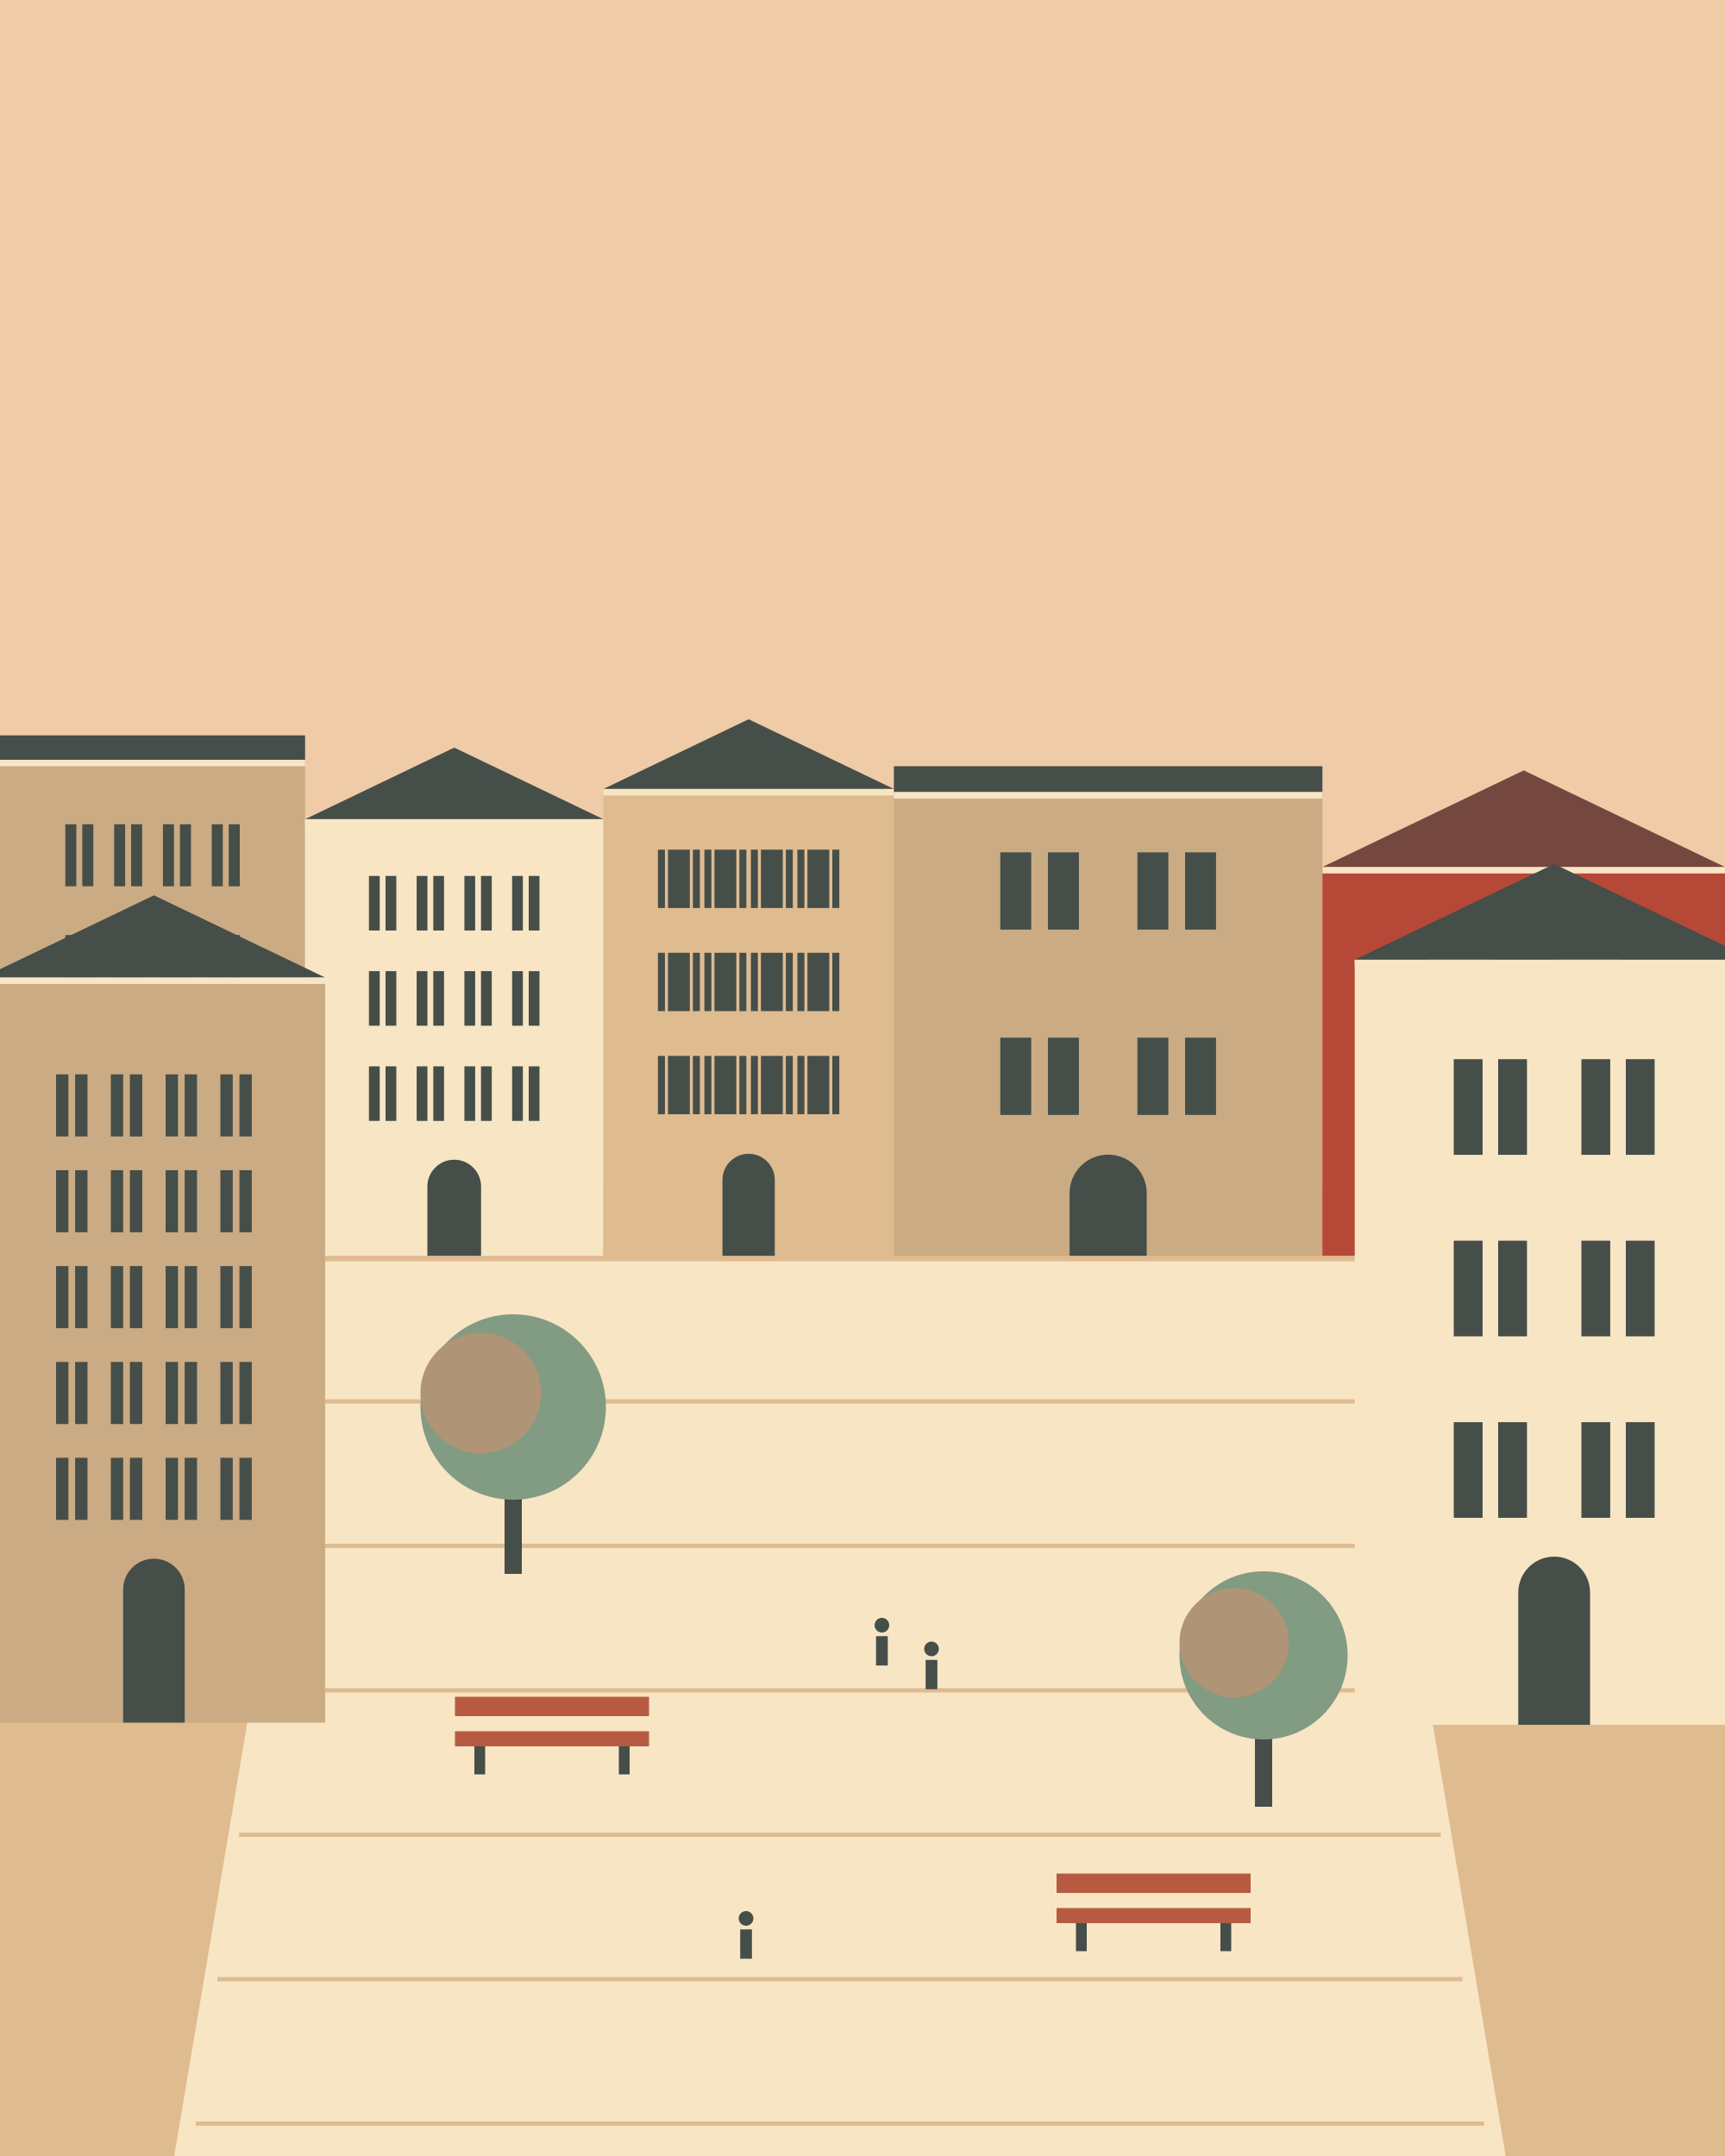
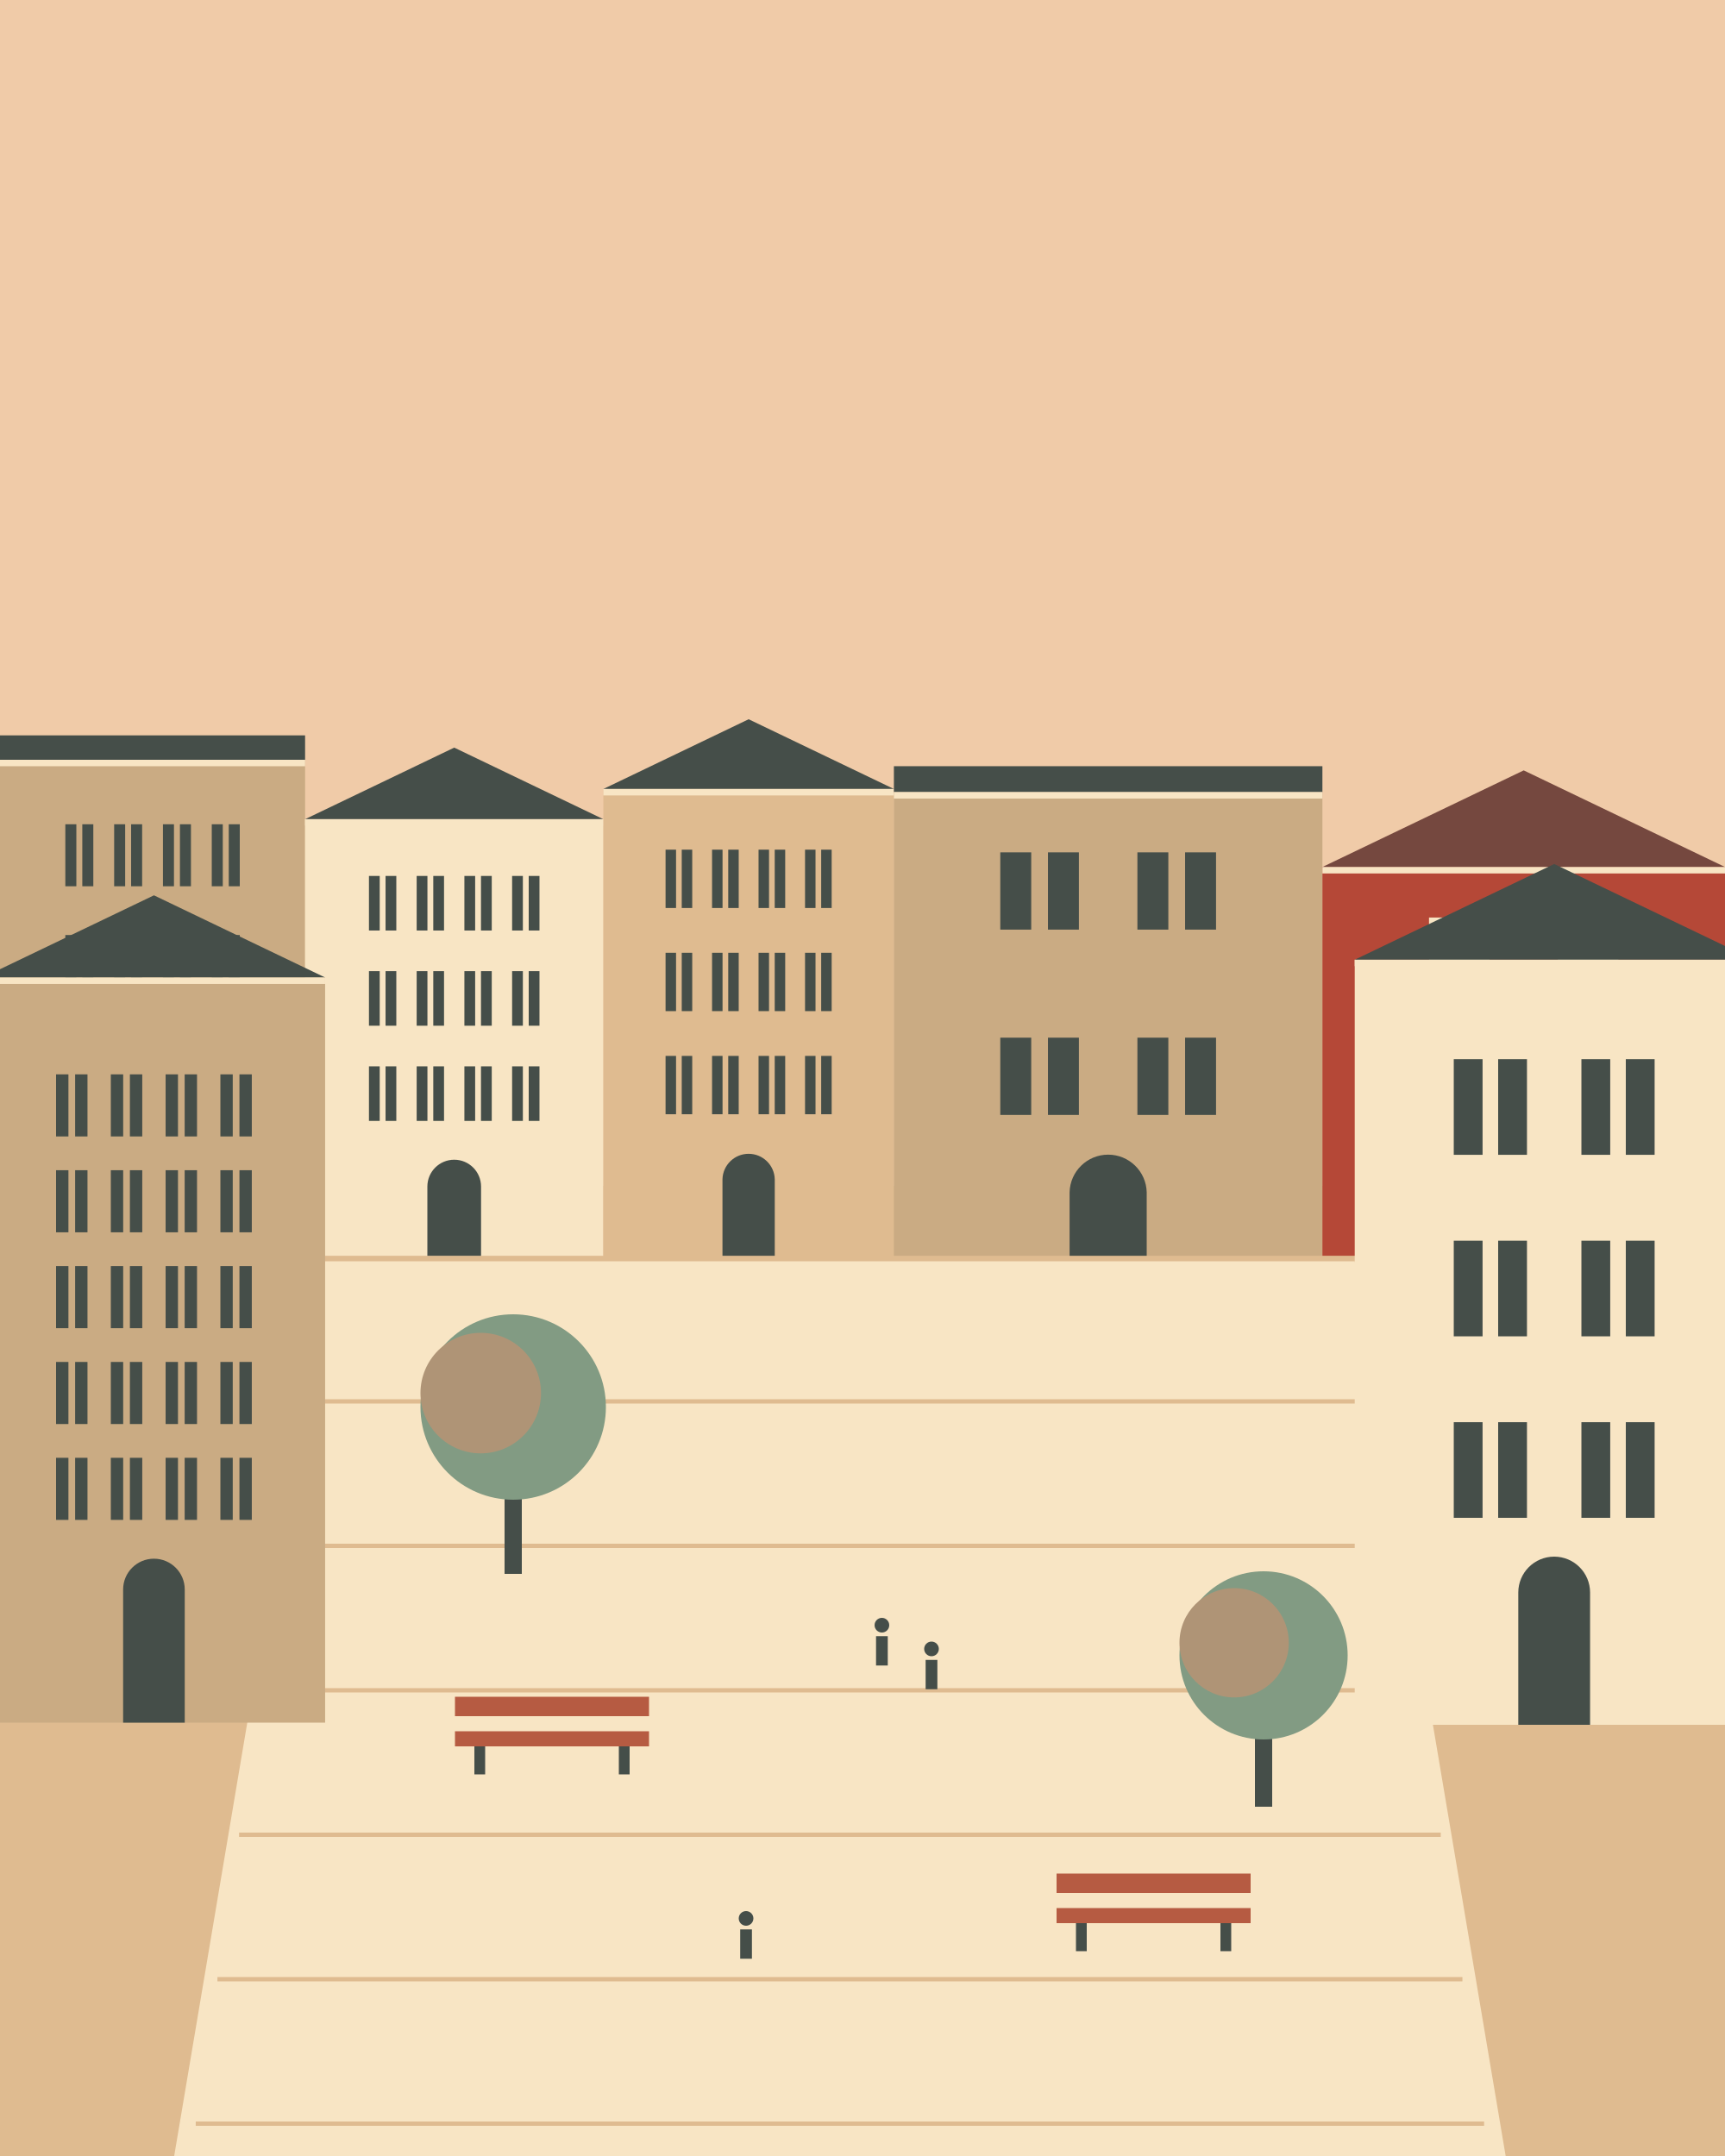
<svg xmlns="http://www.w3.org/2000/svg" width="800" height="1000" viewBox="0 0 800 1000" role="img" aria-label="広場・square-008">
  <rect x="0" y="0" width="800" height="1000" fill="#f0cba8" />
  <rect x="0" y="550" width="800" height="450" fill="#dfbb90" />
  <polygon points="150.78,585 628.28,585 698.28,1000 80.78,1000" fill="#f8e5c4" />
  <path d="M141.03 650H638.03" fill="none" stroke="#dfbb90" stroke-width="2" />
  <path d="M130.98 717H648.08" fill="none" stroke="#dfbb90" stroke-width="2" />
  <path d="M120.93 784H658.13" fill="none" stroke="#dfbb90" stroke-width="2" />
  <path d="M110.88 851H668.18" fill="none" stroke="#dfbb90" stroke-width="2" />
  <path d="M100.83 918H678.23" fill="none" stroke="#dfbb90" stroke-width="2" />
  <path d="M90.78 985H688.28" fill="none" stroke="#dfbb90" stroke-width="2" />
  <g data-building="b0-0">
    <rect x="0" y="352.4" width="141.49" height="230.05" fill="#caab83" />
    <rect x="0" y="341.08" width="141.49" height="11.32" fill="#454e49" />
    <rect x="0" y="352.4" width="141.49" height="3" fill="#f8e5c4" />
    <rect x="30.3" y="382.31" width="5.11" height="28.76" fill="#454e49" />
    <rect x="38.17" y="382.31" width="5.11" height="28.76" fill="#454e49" />
    <rect x="52.94" y="382.31" width="5.11" height="28.76" fill="#454e49" />
    <rect x="60.81" y="382.31" width="5.11" height="28.76" fill="#454e49" />
    <rect x="75.57" y="382.31" width="5.11" height="28.76" fill="#454e49" />
    <rect x="83.45" y="382.31" width="5.11" height="28.76" fill="#454e49" />
    <rect x="98.21" y="382.31" width="5.11" height="28.76" fill="#454e49" />
    <rect x="106.09" y="382.31" width="5.11" height="28.76" fill="#454e49" />
    <rect x="30.3" y="433.69" width="5.11" height="28.76" fill="#454e49" />
    <rect x="38.17" y="433.69" width="5.11" height="28.76" fill="#454e49" />
    <rect x="52.94" y="433.69" width="5.11" height="28.76" fill="#454e49" />
    <rect x="60.81" y="433.69" width="5.11" height="28.76" fill="#454e49" />
    <rect x="75.57" y="433.69" width="5.11" height="28.76" fill="#454e49" />
    <rect x="83.45" y="433.69" width="5.11" height="28.76" fill="#454e49" />
    <rect x="98.21" y="433.69" width="5.11" height="28.76" fill="#454e49" />
    <rect x="106.09" y="433.69" width="5.11" height="28.76" fill="#454e49" />
    <rect x="30.3" y="485.08" width="5.11" height="28.76" fill="#454e49" />
    <rect x="38.17" y="485.08" width="5.11" height="28.76" fill="#454e49" />
    <rect x="52.94" y="485.08" width="5.11" height="28.76" fill="#454e49" />
    <rect x="60.81" y="485.08" width="5.11" height="28.76" fill="#454e49" />
    <rect x="75.57" y="485.08" width="5.11" height="28.76" fill="#454e49" />
    <rect x="83.45" y="485.08" width="5.11" height="28.76" fill="#454e49" />
    <rect x="98.21" y="485.08" width="5.11" height="28.76" fill="#454e49" />
    <rect x="106.09" y="485.08" width="5.11" height="28.76" fill="#454e49" />
    <path d="M58.01 582.45V544.57a12.73 12.73 0 0 1 25.47 0V582.45Z" fill="#454e49" />
  </g>
  <g data-building="b0-1">
    <rect x="141.49" y="379.96" width="138.32" height="202.49" fill="#f8e5c4" />
    <polygon points="141.49,379.96 210.65,346.76 279.81,379.96" fill="#454e49" />
    <rect x="141.49" y="379.96" width="138.32" height="3" fill="#f8e5c4" />
    <rect x="171.11" y="406.28" width="4.99" height="25.31" fill="#454e49" />
    <rect x="178.81" y="406.28" width="4.99" height="25.31" fill="#454e49" />
    <rect x="193.24" y="406.28" width="4.99" height="25.31" fill="#454e49" />
    <rect x="200.94" y="406.28" width="4.99" height="25.31" fill="#454e49" />
    <rect x="215.37" y="406.28" width="4.99" height="25.31" fill="#454e49" />
    <rect x="223.07" y="406.28" width="4.99" height="25.31" fill="#454e49" />
    <rect x="237.5" y="406.28" width="4.99" height="25.31" fill="#454e49" />
    <rect x="245.2" y="406.28" width="4.99" height="25.31" fill="#454e49" />
    <rect x="171.11" y="450.44" width="4.99" height="25.31" fill="#454e49" />
    <rect x="178.81" y="450.44" width="4.99" height="25.31" fill="#454e49" />
    <rect x="193.24" y="450.44" width="4.99" height="25.31" fill="#454e49" />
    <rect x="200.94" y="450.44" width="4.99" height="25.31" fill="#454e49" />
    <rect x="215.37" y="450.44" width="4.99" height="25.31" fill="#454e49" />
    <rect x="223.07" y="450.44" width="4.99" height="25.31" fill="#454e49" />
    <rect x="237.5" y="450.44" width="4.99" height="25.31" fill="#454e49" />
    <rect x="245.2" y="450.44" width="4.99" height="25.31" fill="#454e49" />
    <rect x="171.11" y="494.59" width="4.99" height="25.31" fill="#454e49" />
    <rect x="178.81" y="494.59" width="4.99" height="25.31" fill="#454e49" />
    <rect x="193.24" y="494.59" width="4.99" height="25.31" fill="#454e49" />
    <rect x="200.94" y="494.59" width="4.99" height="25.31" fill="#454e49" />
    <rect x="215.37" y="494.59" width="4.99" height="25.31" fill="#454e49" />
    <rect x="223.07" y="494.59" width="4.99" height="25.31" fill="#454e49" />
    <rect x="237.5" y="494.59" width="4.99" height="25.31" fill="#454e49" />
    <rect x="245.2" y="494.59" width="4.99" height="25.31" fill="#454e49" />
    <path d="M198.2 582.45V550.35a12.45 12.45 0 0 1 24.9 0V582.45Z" fill="#454e49" />
  </g>
  <g data-building="b0-2">
    <rect x="279.82" y="365.94" width="134.74" height="216.51" fill="#dfbb90" />
    <polygon points="279.82,365.94 347.19,333.6 414.56,365.94" fill="#454e49" />
    <rect x="279.82" y="365.94" width="134.74" height="3" fill="#f8e5c4" />
-     <rect x="309.79" y="394.09" width="10.13" height="27.06" fill="#454e49" />
-     <rect x="305.13" y="394.09" width="3.24" height="27.06" fill="#454e49" />
-     <rect x="321.34" y="394.09" width="3.24" height="27.06" fill="#454e49" />
-     <rect x="331.34" y="394.09" width="10.13" height="27.06" fill="#454e49" />
-     <rect x="326.68" y="394.09" width="3.24" height="27.06" fill="#454e49" />
-     <rect x="342.9" y="394.09" width="3.24" height="27.06" fill="#454e49" />
-     <rect x="352.9" y="394.09" width="10.13" height="27.06" fill="#454e49" />
-     <rect x="348.24" y="394.09" width="3.24" height="27.06" fill="#454e49" />
-     <rect x="364.45" y="394.09" width="3.24" height="27.06" fill="#454e49" />
-     <rect x="374.46" y="394.09" width="10.13" height="27.06" fill="#454e49" />
-     <rect x="369.8" y="394.09" width="3.24" height="27.06" fill="#454e49" />
-     <rect x="386.01" y="394.09" width="3.24" height="27.06" fill="#454e49" />
-     <rect x="309.79" y="441.92" width="10.13" height="27.06" fill="#454e49" />
-     <rect x="305.13" y="441.92" width="3.24" height="27.06" fill="#454e49" />
-     <rect x="321.34" y="441.92" width="3.24" height="27.06" fill="#454e49" />
-     <rect x="331.34" y="441.92" width="10.13" height="27.06" fill="#454e49" />
-     <rect x="326.68" y="441.92" width="3.24" height="27.06" fill="#454e49" />
-     <rect x="342.9" y="441.92" width="3.24" height="27.06" fill="#454e49" />
-     <rect x="352.9" y="441.92" width="10.13" height="27.06" fill="#454e49" />
-     <rect x="348.24" y="441.92" width="3.24" height="27.06" fill="#454e49" />
-     <rect x="364.45" y="441.92" width="3.24" height="27.06" fill="#454e49" />
-     <rect x="374.46" y="441.92" width="10.13" height="27.06" fill="#454e49" />
-     <rect x="369.8" y="441.92" width="3.24" height="27.06" fill="#454e49" />
-     <rect x="386.01" y="441.92" width="3.24" height="27.06" fill="#454e49" />
-     <rect x="309.79" y="489.75" width="10.13" height="27.06" fill="#454e49" />
-     <rect x="305.13" y="489.75" width="3.24" height="27.06" fill="#454e49" />
-     <rect x="321.34" y="489.75" width="3.24" height="27.06" fill="#454e49" />
-     <rect x="331.34" y="489.75" width="10.13" height="27.06" fill="#454e49" />
-     <rect x="326.68" y="489.75" width="3.24" height="27.06" fill="#454e49" />
-     <rect x="342.9" y="489.75" width="3.24" height="27.06" fill="#454e49" />
-     <rect x="352.9" y="489.75" width="10.13" height="27.06" fill="#454e49" />
-     <rect x="348.24" y="489.75" width="3.24" height="27.06" fill="#454e49" />
-     <rect x="364.45" y="489.75" width="3.24" height="27.06" fill="#454e49" />
-     <rect x="374.46" y="489.75" width="10.13" height="27.06" fill="#454e49" />
-     <rect x="369.8" y="489.75" width="3.24" height="27.06" fill="#454e49" />
-     <rect x="386.01" y="489.75" width="3.24" height="27.06" fill="#454e49" />
+     <rect x="308.67" y="394.09" width="4.86" height="27.06" fill="#454e49" />
+     <rect x="316.17" y="394.09" width="4.86" height="27.06" fill="#454e49" />
+     <rect x="330.23" y="394.09" width="4.86" height="27.06" fill="#454e49" />
+     <rect x="337.73" y="394.09" width="4.86" height="27.06" fill="#454e49" />
+     <rect x="351.79" y="394.09" width="4.86" height="27.06" fill="#454e49" />
+     <rect x="359.29" y="394.09" width="4.86" height="27.06" fill="#454e49" />
+     <rect x="373.35" y="394.09" width="4.86" height="27.06" fill="#454e49" />
+     <rect x="380.84" y="394.09" width="4.86" height="27.06" fill="#454e49" />
+     <rect x="308.67" y="441.92" width="4.86" height="27.06" fill="#454e49" />
+     <rect x="316.17" y="441.92" width="4.86" height="27.06" fill="#454e49" />
+     <rect x="330.23" y="441.92" width="4.86" height="27.06" fill="#454e49" />
+     <rect x="337.73" y="441.92" width="4.86" height="27.06" fill="#454e49" />
+     <rect x="351.79" y="441.92" width="4.86" height="27.06" fill="#454e49" />
+     <rect x="359.29" y="441.92" width="4.86" height="27.06" fill="#454e49" />
+     <rect x="373.35" y="441.92" width="4.86" height="27.06" fill="#454e49" />
+     <rect x="380.84" y="441.92" width="4.86" height="27.06" fill="#454e49" />
+     <rect x="308.67" y="489.75" width="4.86" height="27.06" fill="#454e49" />
+     <rect x="316.17" y="489.75" width="4.86" height="27.06" fill="#454e49" />
+     <rect x="330.23" y="489.75" width="4.86" height="27.06" fill="#454e49" />
+     <rect x="337.73" y="489.75" width="4.86" height="27.06" fill="#454e49" />
+     <rect x="351.79" y="489.75" width="4.86" height="27.06" fill="#454e49" />
+     <rect x="359.29" y="489.75" width="4.86" height="27.06" fill="#454e49" />
+     <rect x="373.35" y="489.75" width="4.86" height="27.06" fill="#454e49" />
+     <rect x="380.84" y="489.75" width="4.86" height="27.06" fill="#454e49" />
    <path d="M335.06 582.45V546.94a12.13 12.13 0 0 1 24.25 0V582.45Z" fill="#454e49" />
  </g>
  <g data-building="b0-3">
    <rect x="414.56" y="367.38" width="198.73" height="215.07" fill="#caab83" />
    <rect x="414.56" y="355.38" width="198.73" height="12" fill="#454e49" />
    <rect x="414.56" y="367.38" width="198.73" height="3" fill="#f8e5c4" />
    <rect x="463.9" y="395.34" width="14.35" height="35.84" fill="#454e49" />
    <rect x="486.01" y="395.34" width="14.35" height="35.84" fill="#454e49" />
    <rect x="527.49" y="395.34" width="14.35" height="35.84" fill="#454e49" />
    <rect x="549.61" y="395.34" width="14.35" height="35.84" fill="#454e49" />
    <rect x="463.9" y="481.29" width="14.35" height="35.84" fill="#454e49" />
    <rect x="486.01" y="481.29" width="14.35" height="35.84" fill="#454e49" />
    <rect x="527.49" y="481.29" width="14.35" height="35.84" fill="#454e49" />
    <rect x="549.61" y="481.29" width="14.35" height="35.84" fill="#454e49" />
    <path d="M496.04 582.45V553.02a17.89 17.89 0 0 1 35.77 0V582.45Z" fill="#454e49" />
  </g>
  <g data-building="b0-4">
    <rect x="613.29" y="402.13" width="186.71" height="180.32" fill="#b54837" />
    <polygon points="613.29,402.13 706.64,357.32 800,402.13" fill="#75483f" />
    <rect x="613.29" y="402.13" width="186.71" height="3" fill="#f8e5c4" />
-     <path d="M662.73 455.62V439.61a14.04 14.04 0 0 1 28.08 0V455.62Z" fill="#f8e5c4" />
-     <path d="M722.48 455.62V439.61a14.04 14.04 0 0 1 28.08 0V455.62Z" fill="#f8e5c4" />
-     <path d="M662.73 524.78V508.77a14.04 14.04 0 0 1 28.08 0V524.78Z" fill="#f8e5c4" />
-     <path d="M722.48 524.78V508.77a14.04 14.04 0 0 1 28.08 0V524.78Z" fill="#f8e5c4" />
+     <rect x="662.73" y="425.57" width="28.08" height="30.05" fill="#f8e5c4" />
+     <rect x="722.48" y="425.57" width="28.08" height="30.05" fill="#f8e5c4" />
+     <rect x="662.73" y="494.73" width="28.08" height="30.05" fill="#f8e5c4" />
+     <rect x="722.48" y="494.73" width="28.08" height="30.05" fill="#f8e5c4" />
    <path d="M689.84 582.45V559.58a16.8 16.8 0 0 1 33.61 0V582.45Z" fill="#f8e5c4" />
  </g>
  <g data-building="b1-left">
    <rect x="-8" y="453.38" width="158.78" height="345.62" fill="#caab83" />
    <polygon points="-8,453.38 71.39,415.27 150.78,453.38" fill="#454e49" />
    <rect x="-8" y="453.38" width="158.78" height="3" fill="#f8e5c4" />
    <rect x="26" y="498.31" width="5.73" height="28.8" fill="#454e49" />
    <rect x="34.84" y="498.31" width="5.73" height="28.8" fill="#454e49" />
    <rect x="51.4" y="498.31" width="5.73" height="28.8" fill="#454e49" />
    <rect x="60.24" y="498.31" width="5.73" height="28.8" fill="#454e49" />
    <rect x="76.81" y="498.31" width="5.73" height="28.8" fill="#454e49" />
    <rect x="85.64" y="498.31" width="5.73" height="28.8" fill="#454e49" />
    <rect x="102.21" y="498.31" width="5.73" height="28.8" fill="#454e49" />
    <rect x="111.05" y="498.31" width="5.73" height="28.8" fill="#454e49" />
    <rect x="26" y="542.77" width="5.73" height="28.8" fill="#454e49" />
    <rect x="34.84" y="542.77" width="5.73" height="28.8" fill="#454e49" />
    <rect x="51.4" y="542.77" width="5.73" height="28.8" fill="#454e49" />
    <rect x="60.24" y="542.77" width="5.73" height="28.8" fill="#454e49" />
    <rect x="76.81" y="542.77" width="5.73" height="28.8" fill="#454e49" />
    <rect x="85.64" y="542.77" width="5.73" height="28.8" fill="#454e49" />
    <rect x="102.21" y="542.77" width="5.73" height="28.8" fill="#454e49" />
    <rect x="111.05" y="542.77" width="5.73" height="28.8" fill="#454e49" />
    <rect x="26" y="587.24" width="5.73" height="28.8" fill="#454e49" />
    <rect x="34.84" y="587.24" width="5.73" height="28.8" fill="#454e49" />
    <rect x="51.4" y="587.24" width="5.73" height="28.8" fill="#454e49" />
    <rect x="60.24" y="587.24" width="5.73" height="28.8" fill="#454e49" />
    <rect x="76.81" y="587.24" width="5.73" height="28.8" fill="#454e49" />
    <rect x="85.64" y="587.24" width="5.73" height="28.8" fill="#454e49" />
    <rect x="102.21" y="587.24" width="5.73" height="28.8" fill="#454e49" />
    <rect x="111.05" y="587.24" width="5.73" height="28.8" fill="#454e49" />
    <rect x="26" y="631.7" width="5.73" height="28.8" fill="#454e49" />
    <rect x="34.84" y="631.7" width="5.73" height="28.8" fill="#454e49" />
    <rect x="51.4" y="631.7" width="5.73" height="28.8" fill="#454e49" />
    <rect x="60.24" y="631.7" width="5.73" height="28.8" fill="#454e49" />
    <rect x="76.81" y="631.7" width="5.73" height="28.8" fill="#454e49" />
    <rect x="85.64" y="631.7" width="5.73" height="28.8" fill="#454e49" />
    <rect x="102.21" y="631.7" width="5.73" height="28.8" fill="#454e49" />
    <rect x="111.05" y="631.7" width="5.73" height="28.8" fill="#454e49" />
    <rect x="26" y="676.16" width="5.73" height="28.8" fill="#454e49" />
    <rect x="34.84" y="676.16" width="5.73" height="28.8" fill="#454e49" />
    <rect x="51.4" y="676.16" width="5.73" height="28.8" fill="#454e49" />
    <rect x="60.24" y="676.16" width="5.73" height="28.8" fill="#454e49" />
    <rect x="76.81" y="676.16" width="5.73" height="28.8" fill="#454e49" />
    <rect x="85.64" y="676.16" width="5.73" height="28.8" fill="#454e49" />
    <rect x="102.21" y="676.16" width="5.73" height="28.8" fill="#454e49" />
    <rect x="111.05" y="676.16" width="5.73" height="28.8" fill="#454e49" />
    <path d="M57.1 799V737.25a14.29 14.29 0 0 1 28.58 0V799Z" fill="#454e49" />
  </g>
  <g data-building="b1-right">
    <rect x="628.28" y="445.14" width="185" height="354.86" fill="#f8e5c4" />
    <polygon points="628.28,445.14 720.78,400.74 813.28,445.14" fill="#454e49" />
    <rect x="628.28" y="445.14" width="185" height="3" fill="#f8e5c4" />
    <rect x="674.21" y="491.27" width="13.36" height="44.36" fill="#454e49" />
    <rect x="694.8" y="491.27" width="13.36" height="44.36" fill="#454e49" />
    <rect x="733.41" y="491.27" width="13.36" height="44.36" fill="#454e49" />
    <rect x="754" y="491.27" width="13.36" height="44.36" fill="#454e49" />
    <rect x="674.21" y="575.46" width="13.36" height="44.36" fill="#454e49" />
    <rect x="694.8" y="575.46" width="13.36" height="44.36" fill="#454e49" />
    <rect x="733.41" y="575.46" width="13.36" height="44.36" fill="#454e49" />
    <rect x="754" y="575.46" width="13.36" height="44.36" fill="#454e49" />
    <rect x="674.21" y="659.64" width="13.36" height="44.36" fill="#454e49" />
    <rect x="694.8" y="659.64" width="13.36" height="44.36" fill="#454e49" />
    <rect x="733.41" y="659.64" width="13.36" height="44.36" fill="#454e49" />
    <rect x="754" y="659.64" width="13.36" height="44.36" fill="#454e49" />
    <path d="M704.13 800V738.65a16.65 16.65 0 0 1 33.3 0V800Z" fill="#454e49" />
  </g>
  <rect x="234" y="678.4" width="8" height="51.6" fill="#454e49" />
  <circle cx="238" cy="652.6" r="43" fill="#829b83" />
  <circle cx="222.95" cy="646.15" r="27.95" fill="#af9476" />
  <rect x="582" y="791.2" width="8" height="46.8" fill="#454e49" />
  <circle cx="586" cy="767.8" r="39" fill="#829b83" />
  <circle cx="572.35" cy="761.95" r="25.35" fill="#af9476" />
  <rect x="211" y="803" width="90" height="7" fill="#b65b42" />
  <rect x="220" y="810" width="5" height="13" fill="#454e49" />
  <rect x="287" y="810" width="5" height="13" fill="#454e49" />
  <rect x="211" y="787" width="90" height="9" fill="#b65b42" />
  <rect x="490" y="885" width="90" height="7" fill="#b65b42" />
  <rect x="499" y="892" width="5" height="13" fill="#454e49" />
  <rect x="566" y="892" width="5" height="13" fill="#454e49" />
  <rect x="490" y="869" width="90" height="9" fill="#b65b42" />
  <circle cx="409" cy="753.8" r="3.4" fill="#454e49" />
  <rect x="406.28" y="758.9" width="5.44" height="13.6" fill="#454e49" />
  <circle cx="432" cy="764.8" r="3.4" fill="#454e49" />
  <rect x="429.28" y="769.9" width="5.44" height="13.6" fill="#454e49" />
  <circle cx="346" cy="889.8" r="3.4" fill="#454e49" />
  <rect x="343.28" y="894.9" width="5.44" height="13.6" fill="#454e49" />
</svg>
